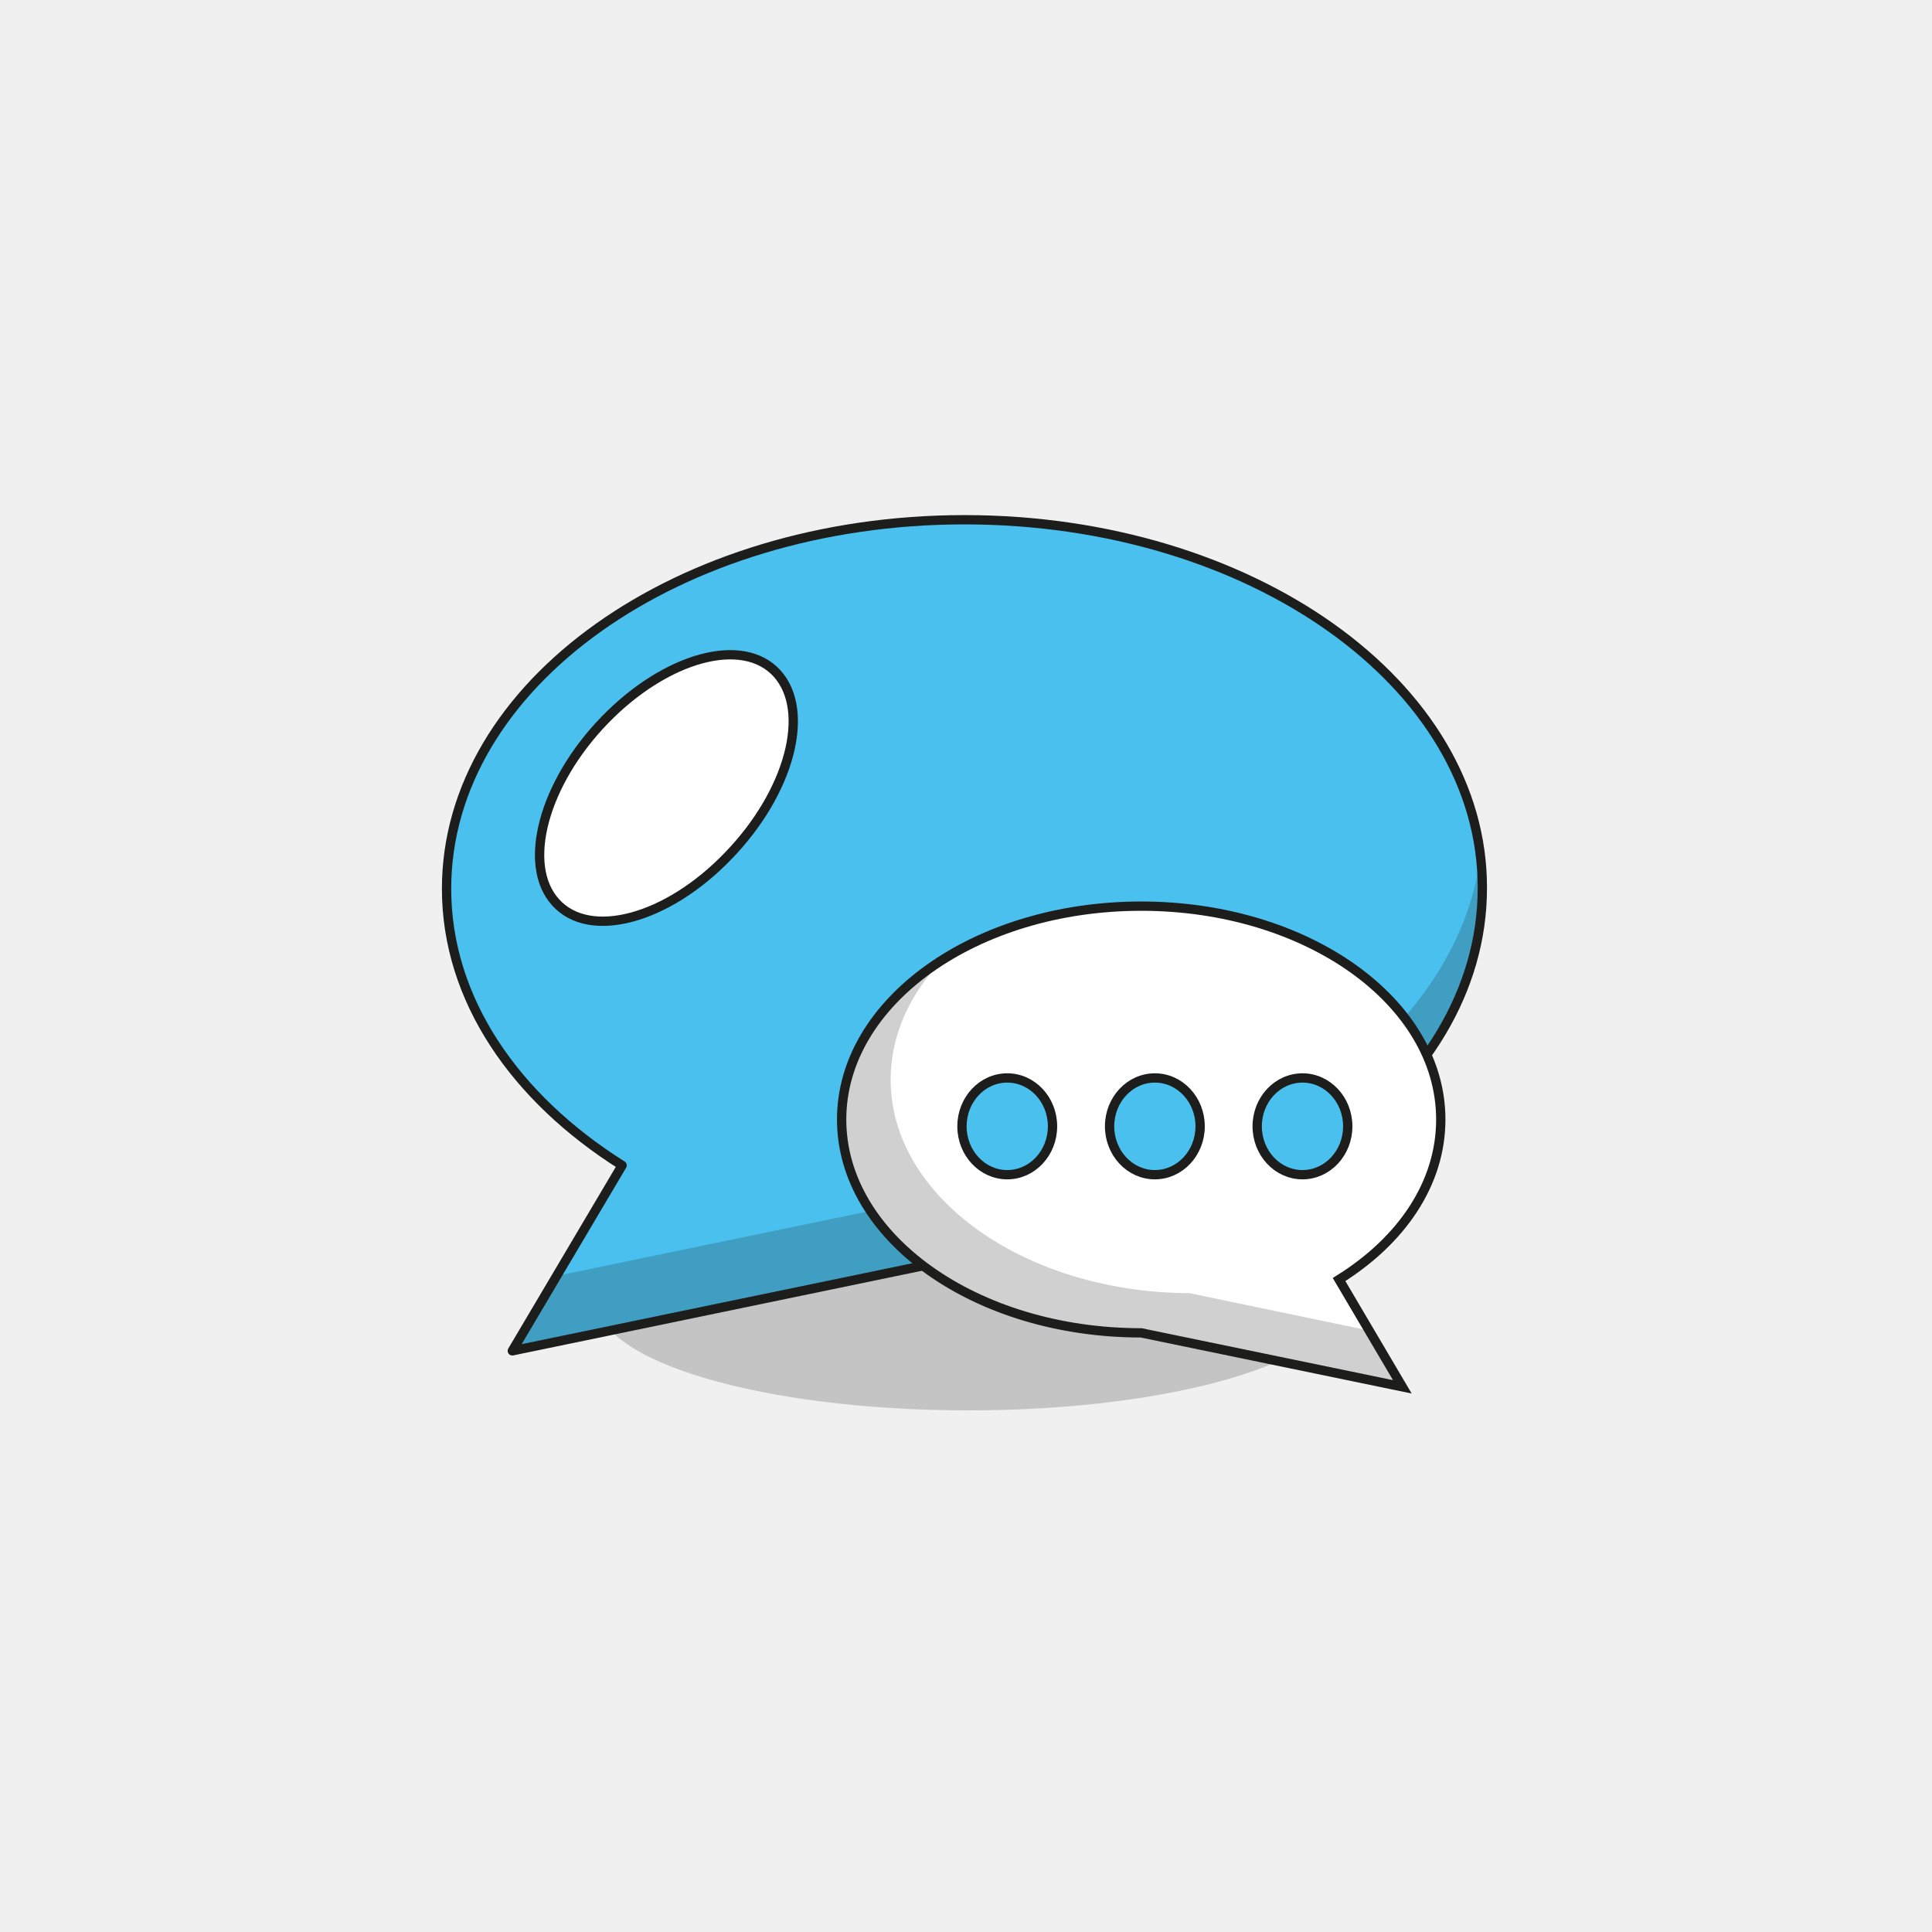
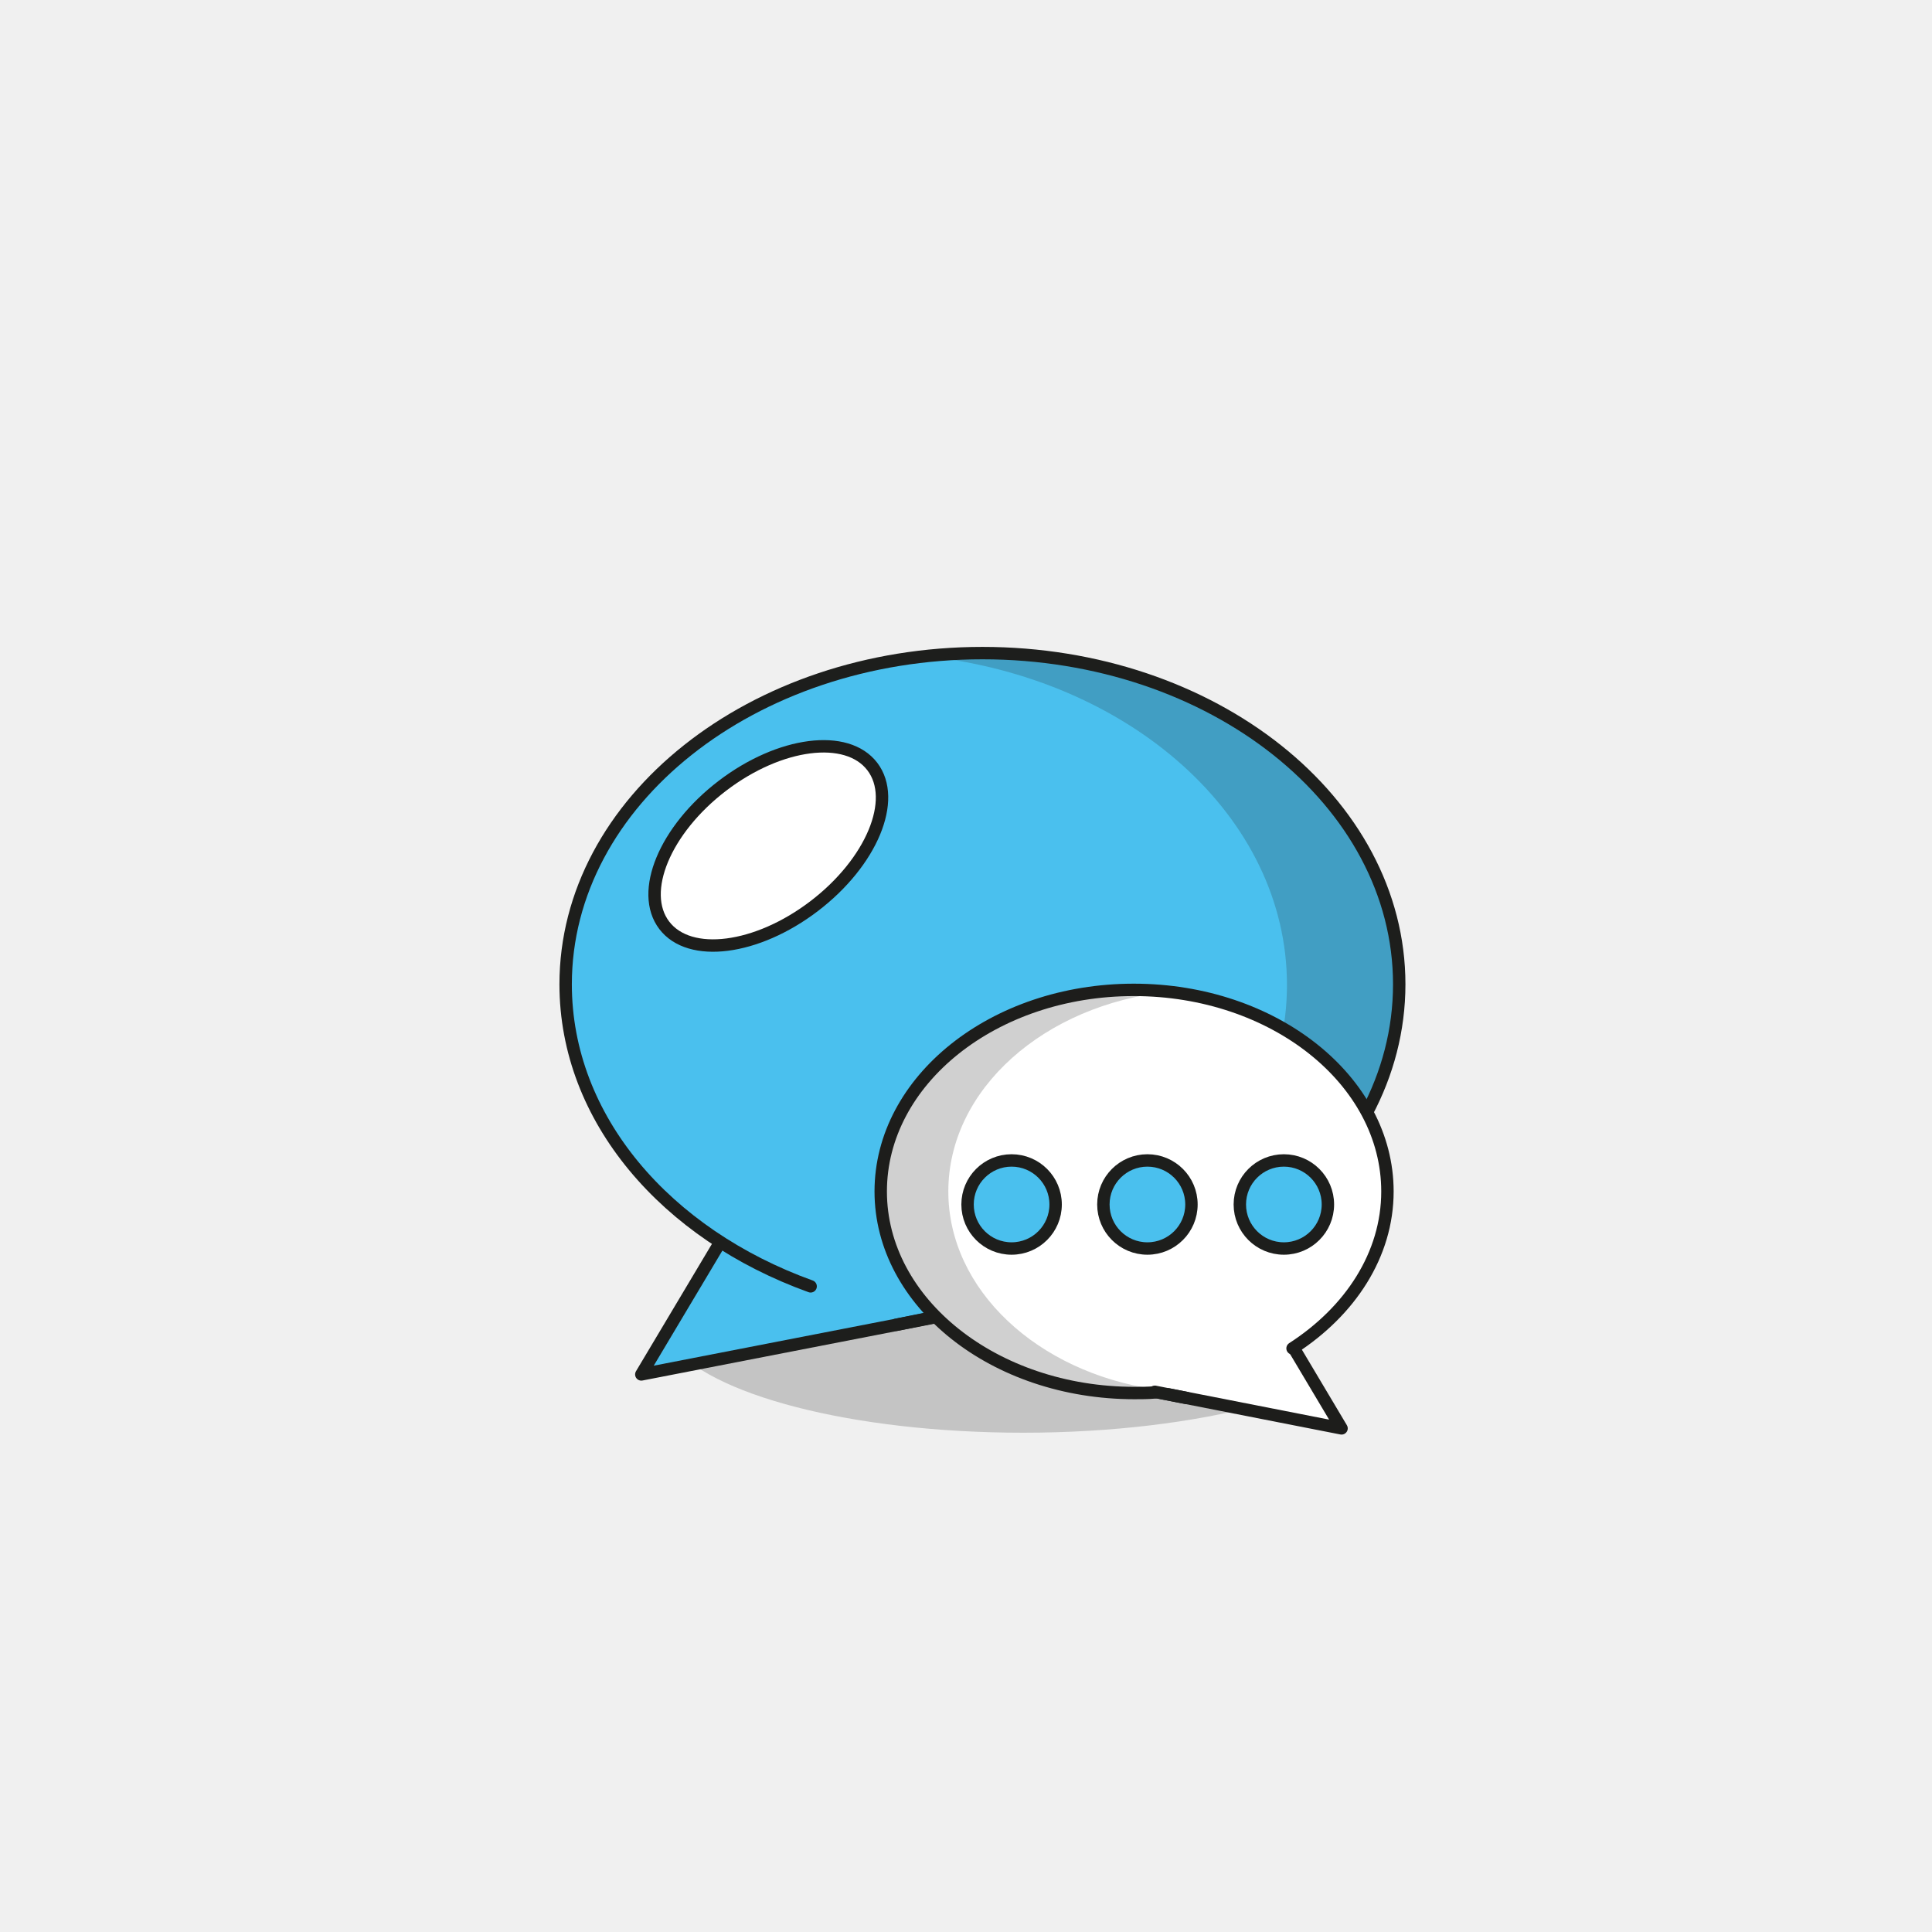
<svg xmlns="http://www.w3.org/2000/svg" version="1.1" id="Capa_1" x="0px" y="0px" viewBox="0 0 311.5 311.5" style="enable-background:new 0 0 311.5 311.5;" xml:space="preserve">
  <style type="text/css">
- 	.st0{fill:#1D1D1B;stroke:#1D1D1B;stroke-width:1.5;stroke-linecap:round;stroke-linejoin:round;stroke-miterlimit:10;}
- 	.st1{fill:#BBBABA;stroke:#1D1D1B;stroke-width:1.5;stroke-linecap:square;stroke-miterlimit:10;}
- 	.st2{opacity:0.2;fill:#1D1D1B;}
- 	.st3{opacity:0.21;fill:#1D1E1C;}
- 	.st4{fill:#D3B63C;stroke:#1D1E1C;stroke-width:1.5;stroke-linecap:round;stroke-linejoin:round;stroke-miterlimit:10;}
- 	.st5{fill:#FAD843;stroke:#1D1E1C;stroke-width:1.5;stroke-linecap:round;stroke-linejoin:round;stroke-miterlimit:10;}
- 	.st6{fill:#E84E42;stroke:#1D1E1C;stroke-width:1.5;stroke-linecap:round;stroke-linejoin:round;stroke-miterlimit:10;}
- 	.st7{fill:#FFFFFF;stroke:#1D1D1B;stroke-width:1.5;stroke-miterlimit:10;}
- 	.st8{opacity:0.2;}
- 	.st9{fill:#1D1D1B;}
- 	.st10{fill:none;stroke:#1D1E1C;stroke-width:1.5;stroke-miterlimit:10;}
- 	.st11{fill:#1D1E1C;stroke:#1D1E1C;stroke-width:1.5;stroke-linecap:round;stroke-linejoin:round;stroke-miterlimit:10;}
- 	.st12{fill:#4AC0EE;stroke:#1D1E1C;stroke-width:1.5;stroke-linecap:round;stroke-linejoin:round;stroke-miterlimit:10;}
- 	.st13{opacity:0.21;}
- 	.st14{fill:#1D1E1C;}
- 	.st15{fill:#FFF8F1;stroke:#1D1E1C;stroke-width:1.5;stroke-linecap:round;stroke-linejoin:round;stroke-miterlimit:10;}
- 	.st16{fill:#65C1BE;stroke:#000000;stroke-width:1.5;stroke-linecap:round;stroke-linejoin:round;stroke-miterlimit:10;}
- 	.st17{fill:#FFFFFF;stroke:#1D1D1B;stroke-width:1.5;stroke-linecap:round;stroke-linejoin:round;stroke-miterlimit:10;}
- 	.st18{fill:#ADADA6;stroke:#1D1D1B;stroke-width:1.5;stroke-linecap:round;stroke-linejoin:round;stroke-miterlimit:10;}
- 	.st19{fill:#8F8D8E;stroke:#1D1D1B;stroke-width:1.5;stroke-linecap:round;stroke-linejoin:round;stroke-miterlimit:10;}
- 	.st20{fill:#DADAD2;stroke:#1D1D1B;stroke-width:1.5;stroke-linecap:round;stroke-linejoin:round;stroke-miterlimit:10;}
- 	.st21{fill:#65C1BE;stroke:#000000;stroke-width:1.5;stroke-miterlimit:10;}
- 	.st22{fill:#549E9A;stroke:#000000;stroke-width:1.5;stroke-miterlimit:10;}
- 	.st23{fill:#FFFFFF;}
- 	.st24{clip-path:url(#SVGID_2_);}
- 	.st25{fill:#DADAD2;stroke:#1D1D1B;stroke-width:1.5;stroke-miterlimit:10;}
- 	.st26{fill:#77C6C7;stroke:#1D1D1B;stroke-width:1.5;stroke-linecap:round;stroke-linejoin:round;stroke-miterlimit:10;}
- 	.st27{fill:none;stroke:#000000;stroke-width:1.5;stroke-miterlimit:10;}
- 	.st28{fill:#F0F0F0;stroke:#1D1E1C;stroke-width:1.5;stroke-miterlimit:10;}
- 	.st29{clip-path:url(#SVGID_4_);}
- 	.st30{fill:#DBBD3E;stroke:#1D1E1C;stroke-width:1.5;stroke-miterlimit:10;}
- 	.st31{opacity:0.23;}
- 	.st32{fill:#FAD844;stroke:#1D1E1C;stroke-width:1.5;stroke-miterlimit:10;}
- 	.st33{fill:none;stroke:#1D1D1B;stroke-width:1.5;stroke-linecap:round;stroke-linejoin:round;stroke-miterlimit:10;}
- 	.st34{fill:#333333;stroke:#1D1D1B;stroke-width:1.5;stroke-linecap:square;stroke-miterlimit:10;}
- 	.st35{fill:#FFFFFF;stroke:#1D1D1B;stroke-width:1.55;stroke-miterlimit:10;}
- 	.st36{fill:none;stroke:#1D1E1C;stroke-width:1.5;stroke-linecap:round;stroke-linejoin:round;stroke-miterlimit:10;}
- 	.st37{fill:url(#);}
- 	.st38{fill:#FFFFFF;stroke:#1D1E1C;stroke-width:1.5;stroke-linecap:round;stroke-linejoin:round;stroke-miterlimit:10;}
- 	.st39{fill:#CC413A;stroke:#1D1E1C;stroke-width:1.5;stroke-linecap:round;stroke-linejoin:round;stroke-miterlimit:10;}
- 	.st40{opacity:0.26;fill:#1D1E1C;}
- 	.st41{fill:#EEEEEE;stroke:#1D1E1C;stroke-width:1.5;stroke-miterlimit:10;}
- 	.st42{fill:#1D1E1C;stroke:#1D1E1C;stroke-width:1.5;stroke-miterlimit:10;}
- 	.st43{fill:#C1C1BF;stroke:#1D1D1B;stroke-width:1.5;stroke-linecap:round;stroke-linejoin:round;stroke-miterlimit:10;}
- 	.st44{fill:#AFAFA8;stroke:#1D1D1B;stroke-width:1.5;stroke-linecap:round;stroke-linejoin:round;stroke-miterlimit:10;}
- 	.st45{fill:#C1C1BF;}
+ 	.st0{enable-background:new    ;}
+ 	.st1{clip-path:url(#SVGID_2_);enable-background:new    ;}
+ 	.st2{fill:#131412;}
+ 	.st3{fill:#131312;}
+ 	.st4{fill:#121311;}
+ 	.st5{fill:#D3B63C;stroke:#1D1E1C;stroke-width:2;stroke-linecap:round;stroke-linejoin:round;stroke-miterlimit:10;}
+ 	.st6{fill:#E84E42;stroke:#1D1E1C;stroke-width:2;stroke-linecap:round;stroke-linejoin:round;stroke-miterlimit:10;}
+ 	.st7{fill:#1D1D1B;stroke:#1D1D1B;stroke-width:1.5;stroke-linecap:round;stroke-linejoin:round;stroke-miterlimit:10;}
+ 	.st8{fill:#BBBABA;stroke:#1D1D1B;stroke-width:1.5;stroke-linecap:square;stroke-miterlimit:10;}
+ 	.st9{opacity:0.2;fill:#1D1D1B;}
+ 	.st10{opacity:0.21;fill:#1D1E1C;}
+ 	.st11{fill:#D3B63C;stroke:#1D1E1C;stroke-width:1.5;stroke-linecap:round;stroke-linejoin:round;stroke-miterlimit:10;}
+ 	.st12{fill:#FAD843;stroke:#1D1E1C;stroke-width:1.5;stroke-linecap:round;stroke-linejoin:round;stroke-miterlimit:10;}
+ 	.st13{fill:#E84E42;stroke:#1D1E1C;stroke-width:1.5;stroke-linecap:round;stroke-linejoin:round;stroke-miterlimit:10;}
+ 	.st14{fill:#FFFFFF;stroke:#1D1D1B;stroke-width:1.5;stroke-miterlimit:10;}
+ 	.st15{fill:#FAD843;stroke:#1D1E1C;stroke-width:2;stroke-linecap:round;stroke-linejoin:round;stroke-miterlimit:10;}
+ 	.st16{fill:#FFFFFF;stroke:#1D1D1B;stroke-width:2;stroke-miterlimit:10;}
+ 	.st17{opacity:0.2;}
+ 	.st18{fill:#1D1D1B;}
+ 	.st19{fill:none;stroke:#1D1E1C;stroke-width:1.5;stroke-miterlimit:10;}
+ 	.st20{fill:#1D1E1C;stroke:#1D1E1C;stroke-width:1.5;stroke-linecap:round;stroke-linejoin:round;stroke-miterlimit:10;}
+ 	.st21{fill:#4AC0EE;stroke:#1D1E1C;stroke-width:1.5;stroke-linecap:round;stroke-linejoin:round;stroke-miterlimit:10;}
+ 	.st22{opacity:0.21;}
+ 	.st23{fill:#1D1E1C;}
+ 	.st24{fill:#4AC0EE;stroke:#1D1E1C;stroke-width:2;stroke-linecap:round;stroke-linejoin:round;stroke-miterlimit:10;}
+ 	.st25{fill:#FFF8F1;stroke:#1D1E1C;stroke-width:2;stroke-linecap:round;stroke-linejoin:round;stroke-miterlimit:10;}
+ 	.st26{fill:#65C1BE;stroke:#000000;stroke-width:1.5;stroke-linecap:round;stroke-linejoin:round;stroke-miterlimit:10;}
+ 	.st27{fill:#FFFFFF;stroke:#1D1D1B;stroke-width:1.5;stroke-linecap:round;stroke-linejoin:round;stroke-miterlimit:10;}
+ 	.st28{fill:#ADADA6;stroke:#1D1D1B;stroke-width:1.5;stroke-linecap:round;stroke-linejoin:round;stroke-miterlimit:10;}
+ 	.st29{fill:#8F8D8E;stroke:#1D1D1B;stroke-width:1.5;stroke-linecap:round;stroke-linejoin:round;stroke-miterlimit:10;}
+ 	.st30{fill:#DADAD2;stroke:#1D1D1B;stroke-width:1.5;stroke-linecap:round;stroke-linejoin:round;stroke-miterlimit:10;}
+ 	.st31{fill:#65C1BE;stroke:#000000;stroke-width:1.5;stroke-miterlimit:10;}
+ 	.st32{fill:#549E9A;stroke:#000000;stroke-width:1.5;stroke-miterlimit:10;}
+ 	.st33{fill:#FFFFFF;}
+ 	.st34{fill:#65C1BE;stroke:#000000;stroke-width:2;stroke-miterlimit:10;}
+ 	.st35{fill:#549E9A;stroke:#000000;stroke-width:2;stroke-miterlimit:10;}
+ 	.st36{fill:#65C1BE;stroke:#000000;stroke-width:2;stroke-linecap:round;stroke-linejoin:round;stroke-miterlimit:10;}
+ 	.st37{clip-path:url(#SVGID_4_);}
+ 	.st38{fill:#DADAD2;stroke:#1D1D1B;stroke-width:1.5;stroke-miterlimit:10;}
+ 	.st39{fill:#77C6C7;stroke:#1D1D1B;stroke-width:1.5;stroke-linecap:round;stroke-linejoin:round;stroke-miterlimit:10;}
+ 	.st40{fill:none;stroke:#000000;stroke-width:1.5;stroke-miterlimit:10;}
+ 	.st41{fill:#F0F0F0;stroke:#1D1E1C;stroke-width:1.5;stroke-miterlimit:10;}
+ 	.st42{clip-path:url(#SVGID_6_);}
+ 	.st43{fill:#DADAD2;stroke:#1D1D1B;stroke-width:2;stroke-miterlimit:10;}
+ 	.st44{fill:none;stroke:#1D1E1C;stroke-width:2;stroke-miterlimit:10;}
+ 	.st45{fill:#77C6C7;stroke:#1D1D1B;stroke-width:2;stroke-linecap:round;stroke-linejoin:round;stroke-miterlimit:10;}
+ 	.st46{fill:#DADAD2;stroke:#1D1D1B;stroke-width:2;stroke-linecap:round;stroke-linejoin:round;stroke-miterlimit:10;}
+ 	.st47{fill:none;stroke:#000000;stroke-width:2;stroke-miterlimit:10;}
+ 	.st48{fill:#F0F0F0;stroke:#1D1E1C;stroke-width:2;stroke-miterlimit:10;}
+ 	.st49{clip-path:url(#SVGID_8_);}
+ 	.st50{clip-path:url(#SVGID_10_);}
+ 	.st51{fill:#DBBD3E;stroke:#1D1E1C;stroke-width:1.5;stroke-miterlimit:10;}
+ 	.st52{opacity:0.23;}
+ 	.st53{fill:#FAD844;stroke:#1D1E1C;stroke-width:1.5;stroke-miterlimit:10;}
+ 	.st54{fill:#FFFFFF;stroke:#1D1D1B;stroke-width:2;stroke-linecap:round;stroke-linejoin:round;stroke-miterlimit:10;}
+ 	.st55{fill:none;stroke:#1D1D1B;stroke-width:1.5;stroke-linecap:round;stroke-linejoin:round;stroke-miterlimit:10;}
+ 	.st56{fill:none;stroke:#1D1D1B;stroke-width:2;stroke-linecap:round;stroke-linejoin:round;stroke-miterlimit:10;}
+ 	.st57{fill:#333333;stroke:#1D1D1B;stroke-width:1.5;stroke-linecap:square;stroke-miterlimit:10;}
+ 	.st58{fill:#1D1D1B;stroke:#1D1D1B;stroke-width:2;stroke-linecap:round;stroke-linejoin:round;stroke-miterlimit:10;}
+ 	.st59{fill:#BBBABA;stroke:#1D1D1B;stroke-width:2;stroke-linecap:square;stroke-miterlimit:10;}
+ 	.st60{fill:#333333;stroke:#1D1D1B;stroke-width:2;stroke-linecap:square;stroke-miterlimit:10;}
+ 	.st61{fill:#FFFFFF;stroke:#1D1D1B;stroke-width:1.55;stroke-miterlimit:10;}
+ 	.st62{fill:#DBBD3E;stroke:#1D1E1C;stroke-width:2;stroke-miterlimit:10;}
+ 	.st63{fill:#FAD844;stroke:#1D1E1C;stroke-width:2;stroke-miterlimit:10;}
+ 	.st64{fill:none;stroke:#1D1E1C;stroke-width:1.5;stroke-linecap:round;stroke-linejoin:round;stroke-miterlimit:10;}
+ 	.st65{fill:none;stroke:#1D1E1C;stroke-width:2;stroke-linecap:round;stroke-linejoin:round;stroke-miterlimit:10;}
+ 	.st66{fill:url(#);}
+ 	.st67{fill:#FFFFFF;stroke:#1D1E1C;stroke-width:1.5;stroke-linecap:round;stroke-linejoin:round;stroke-miterlimit:10;}
+ 	.st68{fill:#CC413A;stroke:#1D1E1C;stroke-width:1.5;stroke-linecap:round;stroke-linejoin:round;stroke-miterlimit:10;}
+ 	.st69{opacity:0.26;fill:#1D1E1C;}
+ 	.st70{fill:#EEEEEE;stroke:#1D1E1C;stroke-width:1.5;stroke-miterlimit:10;}
+ 	.st71{fill:#1D1E1C;stroke:#1D1E1C;stroke-width:1.5;stroke-miterlimit:10;}
+ 	.st72{fill:#C1C1BF;stroke:#1D1D1B;stroke-width:1.5;stroke-linecap:round;stroke-linejoin:round;stroke-miterlimit:10;}
+ 	.st73{fill:#AFAFA8;stroke:#1D1D1B;stroke-width:1.5;stroke-linecap:round;stroke-linejoin:round;stroke-miterlimit:10;}
+ 	.st74{fill:#C1C1BF;}
+ 	.st75{fill:#1D1E1C;stroke:#1D1E1C;stroke-width:2;stroke-linecap:round;stroke-linejoin:round;stroke-miterlimit:10;}
+ 	.st76{fill:#549E9A;stroke:#000000;stroke-width:2;stroke-linecap:round;stroke-linejoin:round;stroke-miterlimit:10;}
+ 	.st77{fill:#ADADA6;stroke:#1D1D1B;stroke-width:2;stroke-linecap:round;stroke-linejoin:round;stroke-miterlimit:10;}
+ 	.st78{fill:#8F8D8E;stroke:#1D1D1B;stroke-width:2;stroke-linecap:round;stroke-linejoin:round;stroke-miterlimit:10;}
+ 	.st79{clip-path:url(#SVGID_12_);enable-background:new    ;}
+ 	.st80{fill:#0F0F0E;}
+ 	.st81{clip-path:url(#SVGID_14_);enable-background:new    ;}
+ 	.st82{fill:#111110;}
+ 	.st83{fill:#10100F;}
+ 	.st84{fill:#484747;}
+ 	.st85{clip-path:url(#SVGID_16_);enable-background:new    ;}
+ 	.st86{fill:#4A494A;}
+ 	.st87{fill:#151513;}
+ 	.st88{clip-path:url(#SVGID_18_);enable-background:new    ;}
+ 	.st89{fill:#121211;}
+ 	.st90{fill:#131311;}
+ 	.st91{clip-path:url(#SVGID_20_);enable-background:new    ;}
+ 	.st92{clip-path:url(#SVGID_22_);enable-background:new    ;}
+ 	.st93{clip-path:url(#SVGID_24_);enable-background:new    ;}
+ 	.st94{fill:#656465;}
+ 	.st95{clip-path:url(#SVGID_26_);enable-background:new    ;}
+ 	.st96{fill:#595758;}
+ 	.st97{fill:#5C5A5B;}
+ 	.st98{fill:#5E5D5E;}
+ 	.st99{clip-path:url(#SVGID_28_);enable-background:new    ;}
+ 	.st100{fill:#565555;}
+ 	.st101{fill:#535252;}
+ 	.st102{fill:#504F50;}
+ 	.st103{fill:#4D4C4D;}
+ 	.st104{clip-path:url(#SVGID_30_);enable-background:new    ;}
+ 	.st105{clip-path:url(#SVGID_32_);enable-background:new    ;}
+ 	.st106{clip-path:url(#SVGID_34_);enable-background:new    ;}
+ 	.st107{clip-path:url(#SVGID_36_);enable-background:new    ;}
+ 	.st108{fill:#484748;}
+ 	.st109{clip-path:url(#SVGID_38_);enable-background:new    ;}
+ 	.st110{clip-path:url(#SVGID_40_);enable-background:new    ;}
+ 	.st111{clip-path:url(#SVGID_42_);enable-background:new    ;}
+ 	.st112{clip-path:url(#SVGID_44_);enable-background:new    ;}
+ 	.st113{clip-path:url(#SVGID_46_);enable-background:new    ;}
+ 	.st114{clip-path:url(#SVGID_48_);enable-background:new    ;}
+ 	.st115{clip-path:url(#SVGID_50_);enable-background:new    ;}
+ 	.st116{clip-path:url(#SVGID_52_);enable-background:new    ;}
+ 	.st117{clip-path:url(#SVGID_54_);enable-background:new    ;}
+ 	.st118{clip-path:url(#SVGID_56_);enable-background:new    ;}
+ 	.st119{clip-path:url(#SVGID_58_);enable-background:new    ;}
+ 	.st120{clip-path:url(#SVGID_60_);enable-background:new    ;}
+ 	.st121{clip-path:url(#SVGID_62_);enable-background:new    ;}
+ 	.st122{clip-path:url(#SVGID_64_);enable-background:new    ;}
+ 	.st123{clip-path:url(#SVGID_66_);enable-background:new    ;}
+ 	.st124{clip-path:url(#SVGID_68_);enable-background:new    ;}
+ 	.st125{fill:#595859;}
+ 	.st126{clip-path:url(#SVGID_70_);enable-background:new    ;}
+ 	.st127{clip-path:url(#SVGID_72_);enable-background:new    ;}
+ 	.st128{clip-path:url(#SVGID_74_);enable-background:new    ;}
+ 	.st129{fill:#585758;}
+ 	.st130{clip-path:url(#SVGID_76_);enable-background:new    ;}
+ 	.st131{clip-path:url(#SVGID_78_);enable-background:new    ;}
+ 	.st132{clip-path:url(#SVGID_80_);enable-background:new    ;}
+ 	.st133{clip-path:url(#SVGID_82_);enable-background:new    ;}
+ 	.st134{clip-path:url(#SVGID_84_);enable-background:new    ;}
+ 	.st135{clip-path:url(#SVGID_86_);enable-background:new    ;}
+ 	.st136{clip-path:url(#SVGID_88_);enable-background:new    ;}
+ 	.st137{clip-path:url(#SVGID_90_);enable-background:new    ;}
+ 	.st138{clip-path:url(#SVGID_92_);enable-background:new    ;}
+ 	.st139{clip-path:url(#SVGID_94_);enable-background:new    ;}
+ 	.st140{clip-path:url(#SVGID_96_);enable-background:new    ;}
+ 	.st141{clip-path:url(#SVGID_98_);enable-background:new    ;}
+ 	.st142{clip-path:url(#SVGID_100_);enable-background:new    ;}
+ 	.st143{clip-path:url(#SVGID_102_);enable-background:new    ;}
+ 	.st144{clip-path:url(#SVGID_104_);enable-background:new    ;}
+ 	.st145{clip-path:url(#SVGID_106_);enable-background:new    ;}
+ 	.st146{fill:#7D7B7C;}
+ 	.st147{fill:#191918;}
+ 	.st148{clip-path:url(#SVGID_108_);enable-background:new    ;}
+ 	.st149{clip-path:url(#SVGID_110_);enable-background:new    ;}
+ 	.st150{clip-path:url(#SVGID_112_);enable-background:new    ;}
+ 	.st151{clip-path:url(#SVGID_114_);enable-background:new    ;}
+ 	.st152{clip-path:url(#SVGID_116_);enable-background:new    ;}
+ 	.st153{clip-path:url(#SVGID_118_);enable-background:new    ;}
+ 	.st154{clip-path:url(#SVGID_120_);enable-background:new    ;}
+ 	.st155{clip-path:url(#SVGID_122_);enable-background:new    ;}
+ 	.st156{clip-path:url(#SVGID_124_);enable-background:new    ;}
+ 	.st157{clip-path:url(#SVGID_126_);enable-background:new    ;}
+ 	.st158{clip-path:url(#SVGID_128_);enable-background:new    ;}
+ 	.st159{clip-path:url(#SVGID_130_);enable-background:new    ;}
+ 	.st160{fill:#FFFFFF;stroke:#1D1D1B;stroke-width:2;stroke-linecap:round;stroke-miterlimit:10;}
</style>
-   <ellipse class="st3" cx="156.1" cy="209.8" rx="59.8" ry="17.6" />
  <g>
-     <path class="st12" d="M155.5,83.8c-46.1,0-83.5,26.6-83.5,59.5c0,17.8,11,33.7,28.3,44.6l0,0l-17.7,29.9l72.9-15.1   c46.1,0,83.5-26.6,83.5-59.5C239.1,110.4,201.7,83.8,155.5,83.8z" />
-     <g class="st13">
-       <path class="st14" d="M89.8,205.7l-7.2,12.1l72.9-15.1c46.1,0,83.5-26.6,83.5-59.5c0-1.8-0.1-3.6-0.3-5.3    c-3.8,30.4-39.6,54.2-83.2,54.2" />
+     <path class="st10" d="M202.9,201.7h2.3v-2.8c-10.5-3.2-24.6-5.1-40.1-5.1c-19.6,0-36.9,3.1-47.5,7.8v14.9h-9.5   c5.9,8.3,29.1,14.5,56.9,14.5c14.4,0,27.6-1.7,37.8-4.4V201.7z" />
+     <g>
+       <polyline class="st24" points="116.7,199.3 116.7,199.3 103.4,221.6 157.9,211   " />
+       <path class="st24" d="M130.7,207.4c-23.3-8.4-39.5-27-39.5-48.7c0-29.5,30.1-53.4,67.2-53.4c37.1,0,67.2,23.9,67.2,53.4    s-30.1,53.4-67.2,53.4c-1.8,0-3.6-0.1-5.4-0.2" />
+       <g class="st22">
+         <path class="st23" d="M158.1,105.3c-3,0-6,0.2-8.9,0.5c32.9,3.5,58.3,25.8,58.3,53c0,26.1-23.6,47.8-54.8,52.5v0.7     c1.8,0.1,3.5,0.2,5.3,0.2c37.1,0,67.2-23.9,67.2-53.4C225.2,129.2,195.2,105.3,158.1,105.3z" />
+       </g>
+       <ellipse transform="matrix(0.6068 0.7948 -0.7948 0.6068 157.1026 -44.8515)" class="st16" cx="123.9" cy="136.4" rx="12.2" ry="21.1" />
+       <line class="st6" x1="152.9" y1="211.9" x2="144.5" y2="213.6" />
    </g>
    <g>
-       <path class="st7" d="M184,146.1c26.7,0,48.3,15.4,48.3,34.4c0,10.3-6.3,19.5-16.4,25.8l0,0l10.2,17.3l-42.1-8.7    c-26.7,0-48.3-15.4-48.3-34.4C135.7,161.5,157.3,146.1,184,146.1z" />
-       <g class="st13">
-         <path class="st14" d="M143.6,174.1c0-7.2,3.1-13.9,8.4-19.4c-10,6.3-16.4,15.5-16.4,25.8c0,19,21.6,34.4,48.3,34.4l42.1,8.7     l-5.4-9.1l-28.8-6C165.2,208.4,143.6,193,143.6,174.1z" />
+       <polyline class="st54" points="208.2,216.7 208.2,216.7 216.3,230.3 183.2,223.8   " />
+       <path class="st54" d="M208.4,217.4c9.3-6,15.3-15.1,15.3-25.3c0-17.9-18.3-32.5-40.9-32.5c-22.6,0-40.8,14.6-40.8,32.5    s18.3,32.5,40.9,32.5c1.1,0,2.2,0,3.3-0.1" />
+       <g class="st22">
+         <path class="st23" d="M183,159.6c1.8,0,3.6,0.1,5.4,0.3c-20,2.1-35.5,15.7-35.5,32.2c0,15.9,14.4,29.1,33.3,31.9v0.5     c-1.1,0.1-2.1,0.1-3.2,0.1c-22.6,0-40.9-14.5-40.9-32.5C142.2,174.1,160.5,159.6,183,159.6z" />
      </g>
-       <ellipse class="st12" cx="162.4" cy="181.6" rx="7.3" ry="7.8" />
-       <ellipse class="st12" cx="186.2" cy="181.6" rx="7.3" ry="7.8" />
-       <ellipse class="st12" cx="210" cy="181.6" rx="7.3" ry="7.8" />
+       <line class="st6" x1="186.2" y1="224.4" x2="191.3" y2="225.4" />
    </g>
-     <path class="st7" d="M117.4,138c-9.8,10.2-22.3,13.6-27.8,7.5c-5.5-6-2-19.2,7.9-29.4s22.3-13.6,27.8-7.5   C130.8,114.7,127.3,127.8,117.4,138z" />
+     <circle class="st24" cx="207" cy="194.2" r="7.1" />
+     <circle class="st24" cx="185" cy="194.2" r="7.1" />
+     <circle class="st24" cx="163.1" cy="194.2" r="7.1" />
  </g>
</svg>
